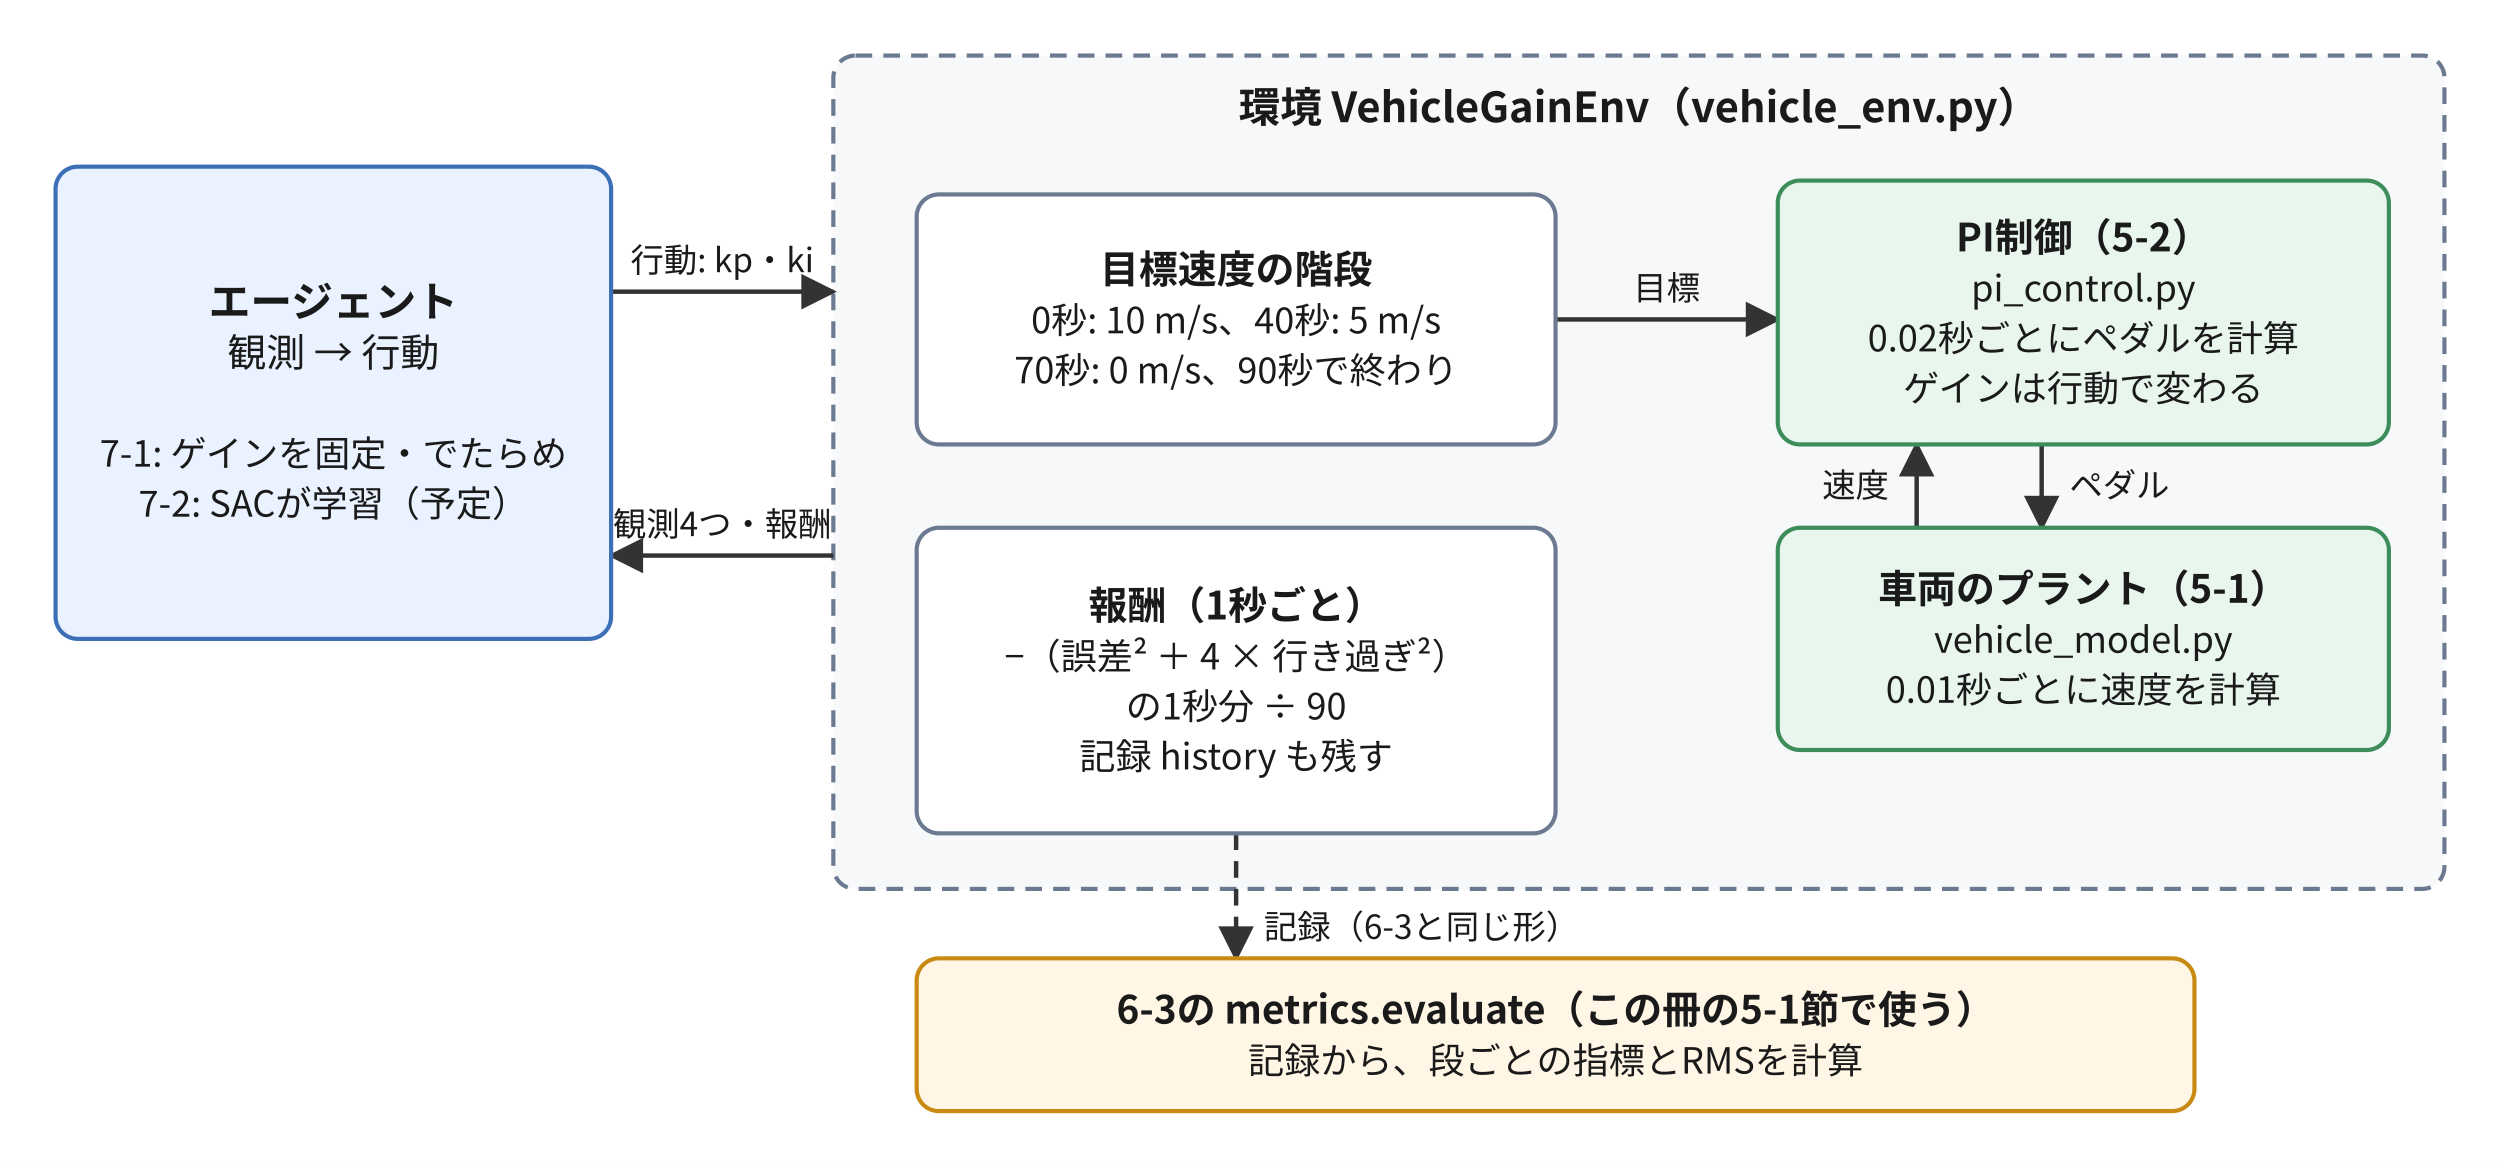
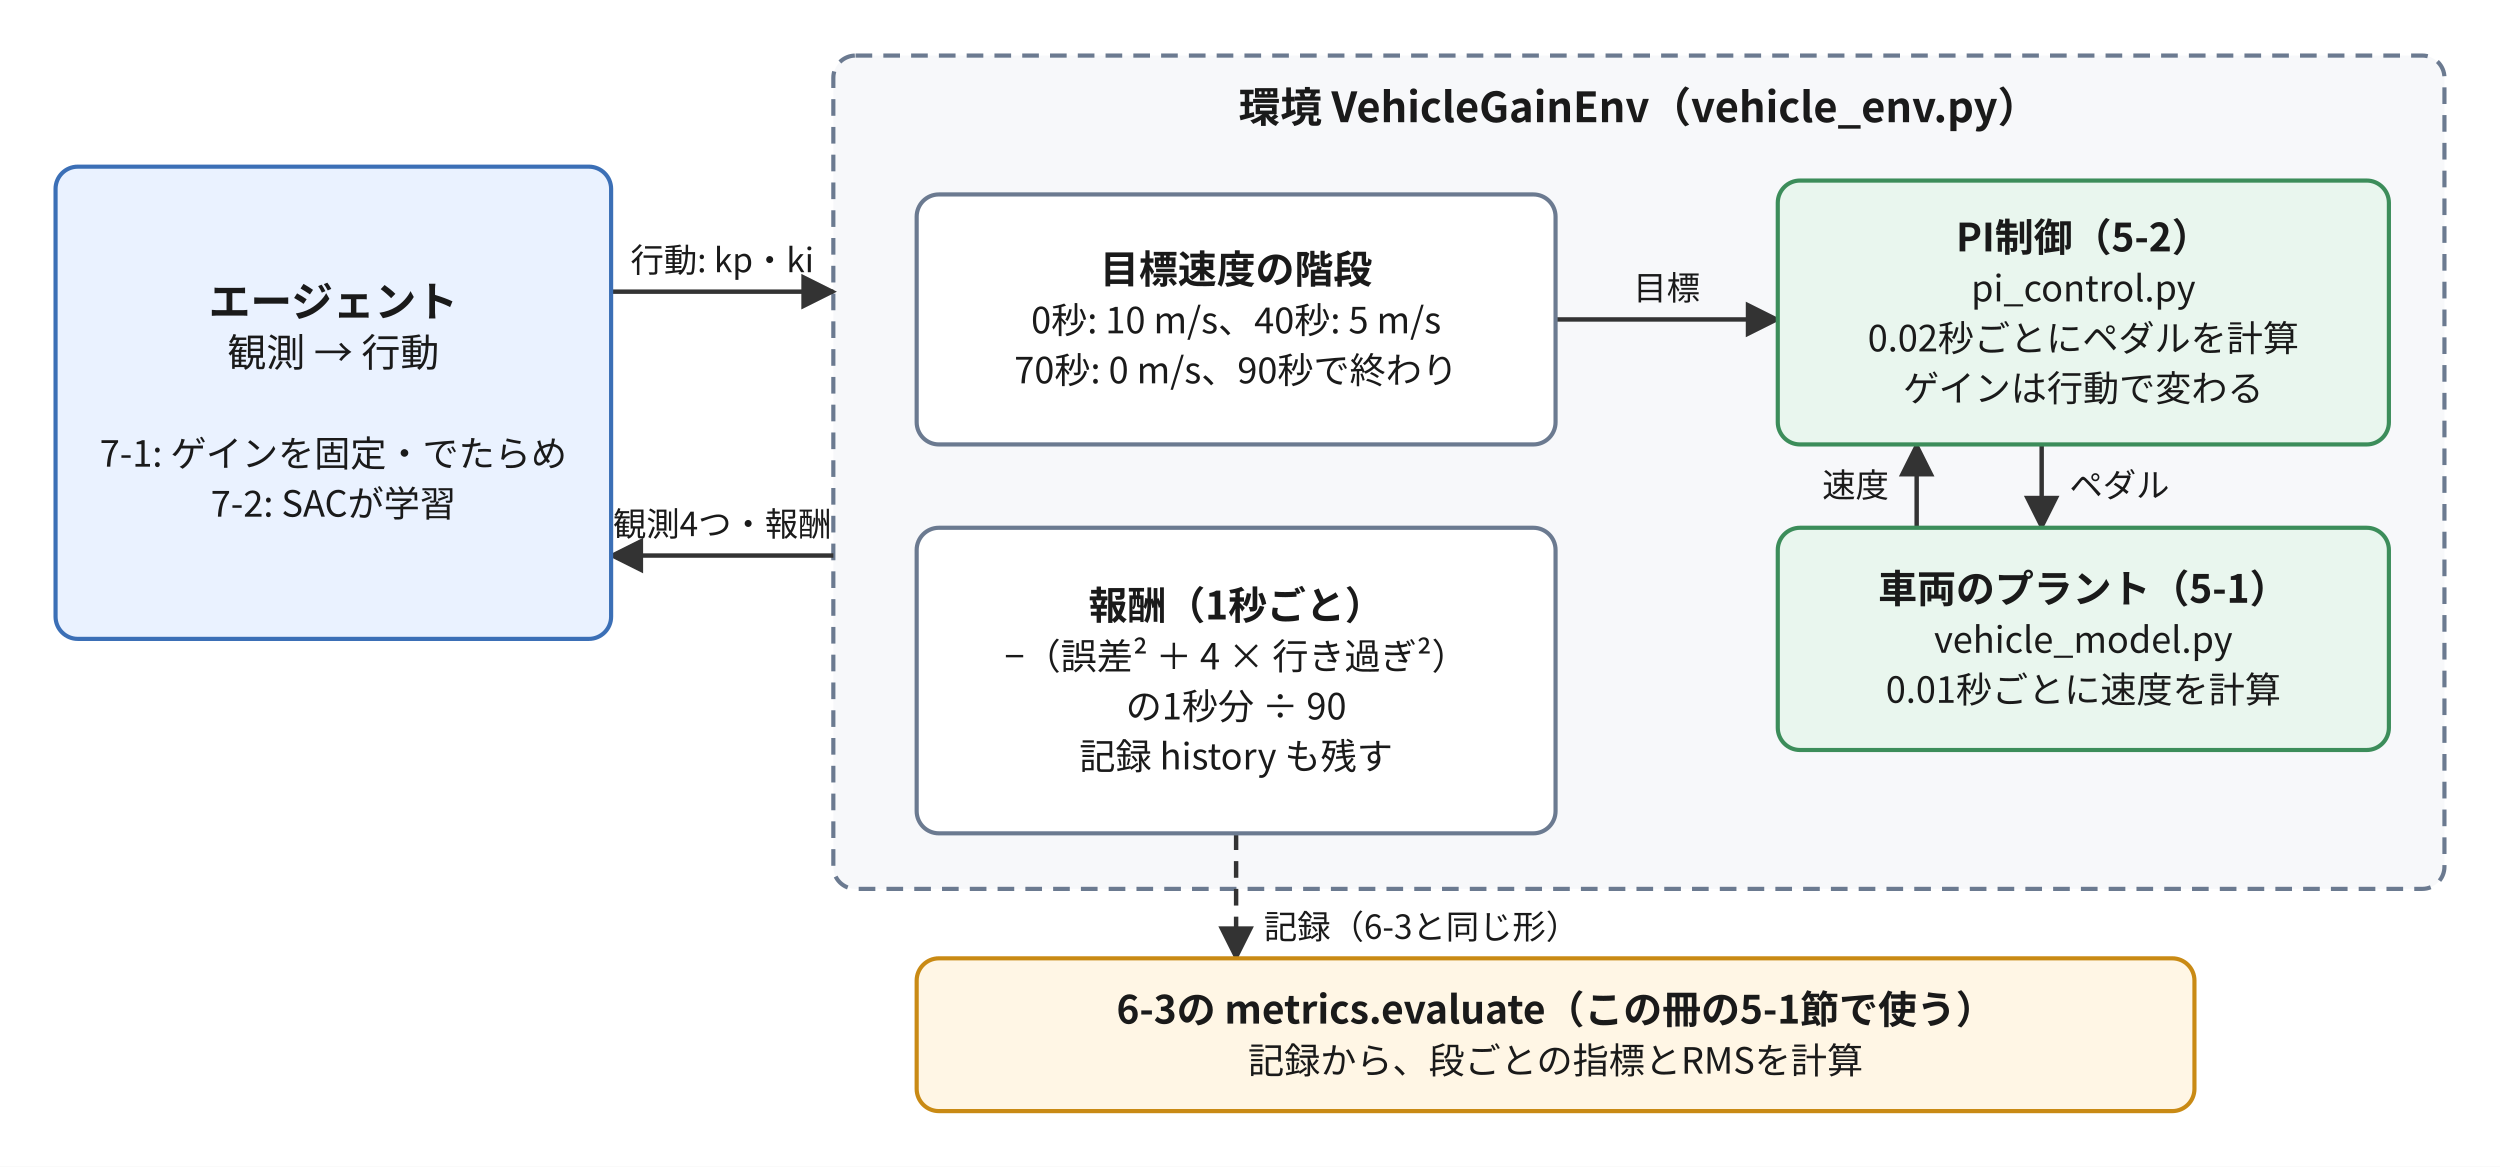
<svg xmlns="http://www.w3.org/2000/svg" viewBox="0 0 900 420" width="900" height="420" font-family="'Noto Sans CJK JP','Noto Sans JP','Hiragino Sans','Yu Gothic',Meiryo,sans-serif" font-size="14" role="img" aria-label="図: エージェントが1秒ごとにゲイン（kp・ki）を選び、車両の環境の中では、PI制御（5-2）が0.02秒ごと、プラント（5-1）が0.01秒ごとに進む。環境は観測4つと報酬を返し、残した記録は6-3の指標の計算に渡せる">
  <defs>
    <marker id="a" viewBox="0 0 10 10" refX="9" refY="5" markerWidth="8" markerHeight="8" orient="auto">
      <path d="M0,0 L10,5 L0,10 z" fill="#333333" />
    </marker>
  </defs>
  <rect x="0" y="0" width="900" height="420" fill="#ffffff" />
  <g fill="#1a1a1a">
    <rect x="300" y="20" width="580" height="300" rx="8" fill="#f7f8fa" stroke="#6b7a90" stroke-width="1.5" stroke-dasharray="6 4" />
    <text x="590" y="44" text-anchor="middle" font-size="15" font-weight="bold">環境 VehicleGainEnv（vehicle_env.py）</text>
    <path d="M220,105 L300,105" fill="none" stroke="#333333" stroke-width="1.6" marker-end="url(#a)" />
    <path d="M300,200 L220,200" fill="none" stroke="#333333" stroke-width="1.6" marker-end="url(#a)" />
    <path d="M560,115 L640,115" fill="none" stroke="#333333" stroke-width="1.6" marker-end="url(#a)" />
    <path d="M735,160 L735,190" fill="none" stroke="#333333" stroke-width="1.6" marker-end="url(#a)" />
    <path d="M690,190 L690,160" fill="none" stroke="#333333" stroke-width="1.6" marker-end="url(#a)" />
    <path d="M445,300 L445,345" fill="none" stroke="#333333" stroke-width="1.6" marker-end="url(#a)" stroke-dasharray="6 4" />
    <rect x="20" y="60" width="200" height="170" rx="8" fill="#eaf2ff" stroke="#3b6fb6" stroke-width="1.5" />
    <text x="120.0" y="114.0" text-anchor="middle" font-size="15" font-weight="bold">エージェント</text>
    <text x="120.0" y="132.0" text-anchor="middle" font-size="14">観測 → 行動</text>
    <text x="120.0" y="168.0" text-anchor="middle" font-size="13">7-1: ゲインを固定・でたらめ</text>
-     <text x="120.0" y="186.0" text-anchor="middle" font-size="13">7-2: SACが学習（予定）</text>
+     <text x="120.0" y="186.0" text-anchor="middle" font-size="13">7-2: SACが学習</text>
    <rect x="330" y="70" width="230" height="90" rx="8" fill="#ffffff" stroke="#6b7a90" stroke-width="1.5" />
    <text x="445.0" y="102.0" text-anchor="middle" font-size="14" font-weight="bold">目標速度の階段</text>
    <text x="445.0" y="120.0" text-anchor="middle" font-size="13">0秒: 10 m/s、40秒: 5 m/s</text>
    <text x="445.0" y="138.0" text-anchor="middle" font-size="13">70秒: 0 m/s、90秒で終わり</text>
    <rect x="640" y="65" width="220" height="95" rx="8" fill="#e9f6ee" stroke="#3c8d5a" stroke-width="1.5" />
    <text x="750.0" y="90.5" text-anchor="middle" font-size="14" font-weight="bold">PI制御（5-2）</text>
    <text x="750.0" y="108.5" text-anchor="middle" font-size="13">pi_control.py</text>
    <text x="750.0" y="126.5" text-anchor="middle" font-size="13">0.02秒ごとにペダルを計算</text>
    <text x="750.0" y="144.5" text-anchor="middle" font-size="13">ゲインは行動で変わる</text>
    <rect x="640" y="190" width="220" height="80" rx="8" fill="#e9f6ee" stroke="#3c8d5a" stroke-width="1.5" />
    <text x="750.0" y="217.0" text-anchor="middle" font-size="14" font-weight="bold">車両のプラント（5-1）</text>
    <text x="750.0" y="235.0" text-anchor="middle" font-size="13">vehicle_model.py</text>
    <text x="750.0" y="253.0" text-anchor="middle" font-size="13">0.01秒ごとに速度を計算</text>
    <rect x="330" y="190" width="230" height="110" rx="8" fill="#ffffff" stroke="#6b7a90" stroke-width="1.5" />
    <text x="445.0" y="223.0" text-anchor="middle" font-size="14" font-weight="bold">報酬（1秒ごと）</text>
    <text x="445.0" y="241.0" text-anchor="middle" font-size="13">−（誤差² ＋ 4 × 行き過ぎ²）</text>
    <text x="445.0" y="259.0" text-anchor="middle" font-size="13">の1秒分 ÷ 90</text>
    <text x="445.0" y="277.0" text-anchor="middle" font-size="13">記録 history も残す</text>
    <rect x="330" y="345" width="460" height="55" rx="8" fill="#fff6e5" stroke="#c98a14" stroke-width="1.5" />
    <text x="560.0" y="368.5" text-anchor="middle" font-size="14" font-weight="bold">6-3の metrics.evaluate（この冊の5-1節で使う）</text>
    <text x="560.0" y="386.5" text-anchor="middle" font-size="13">記録から、段ごとの指標とRMSを計算</text>
    <text x="260" y="98" text-anchor="middle" font-size="12">行動: kp・ki</text>
    <text x="260" y="193" text-anchor="middle" font-size="12">観測4つ・報酬</text>
    <text x="745" y="179" text-anchor="start" font-size="12">ペダル</text>
    <text x="680" y="179" text-anchor="end" font-size="12">速度</text>
    <text x="600" y="108" text-anchor="middle" font-size="12">目標</text>
    <text x="455" y="338" text-anchor="start" font-size="12">記録（6-3と同じ形）</text>
  </g>
</svg>
